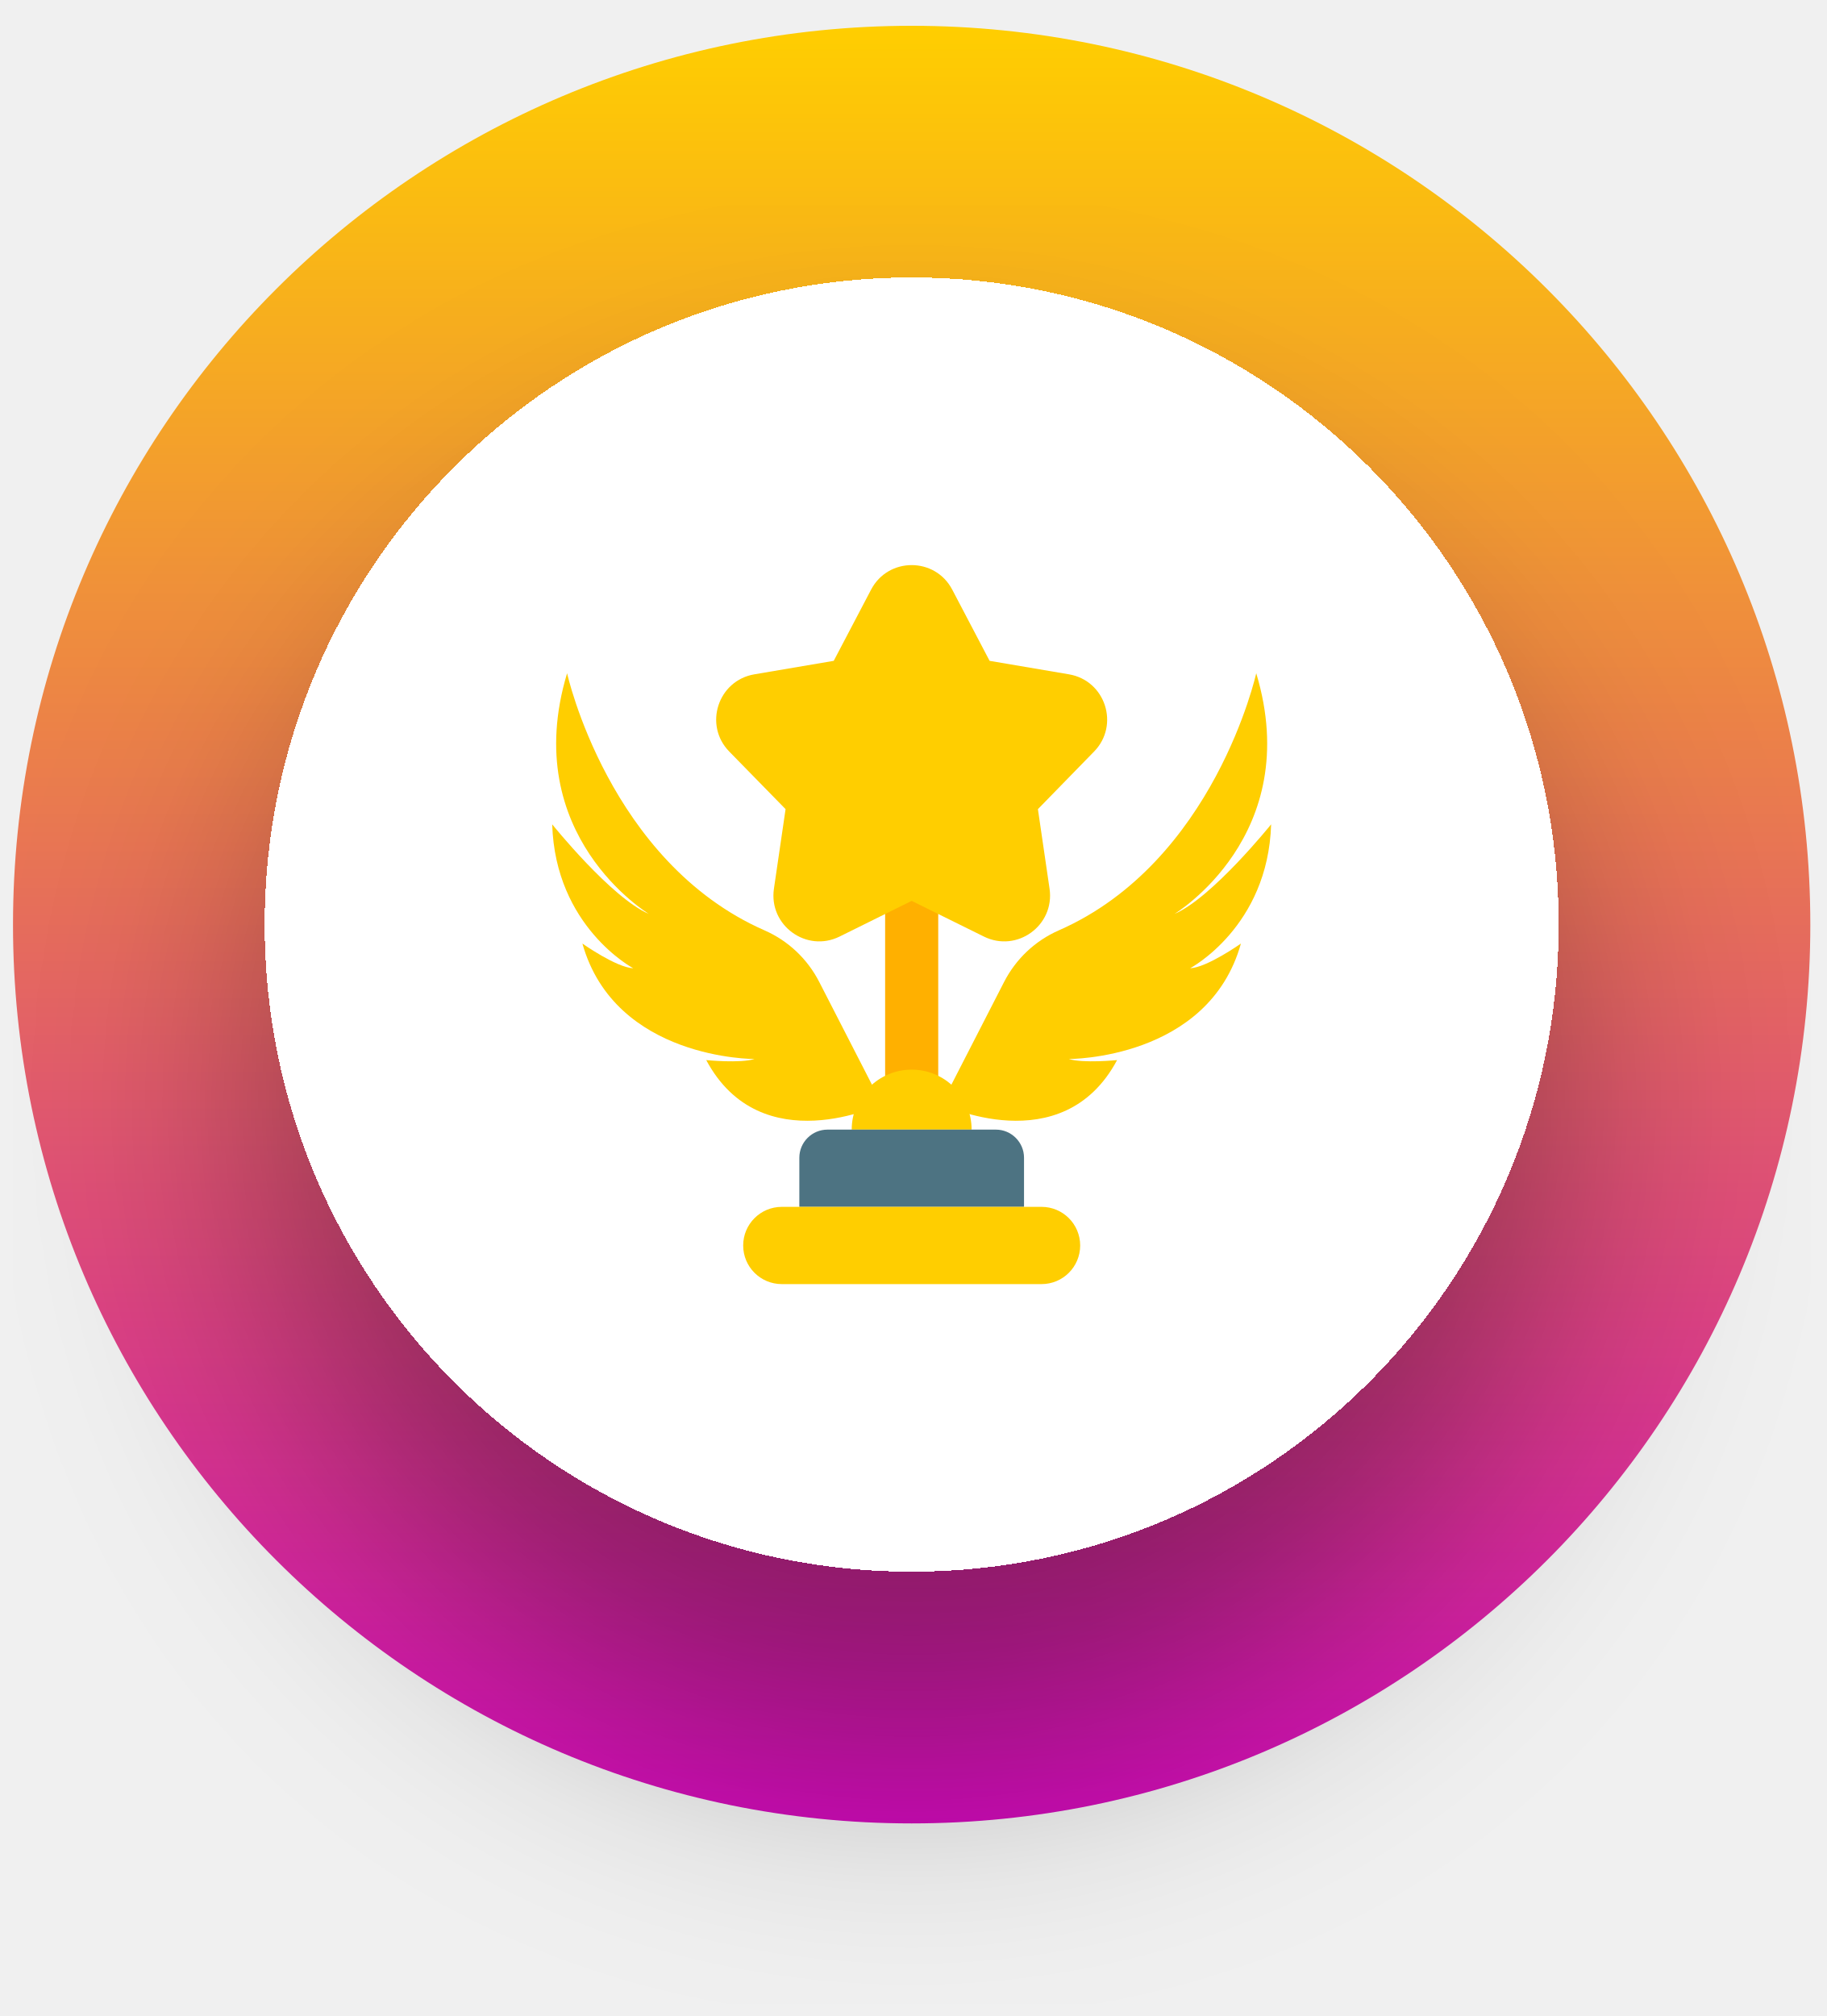
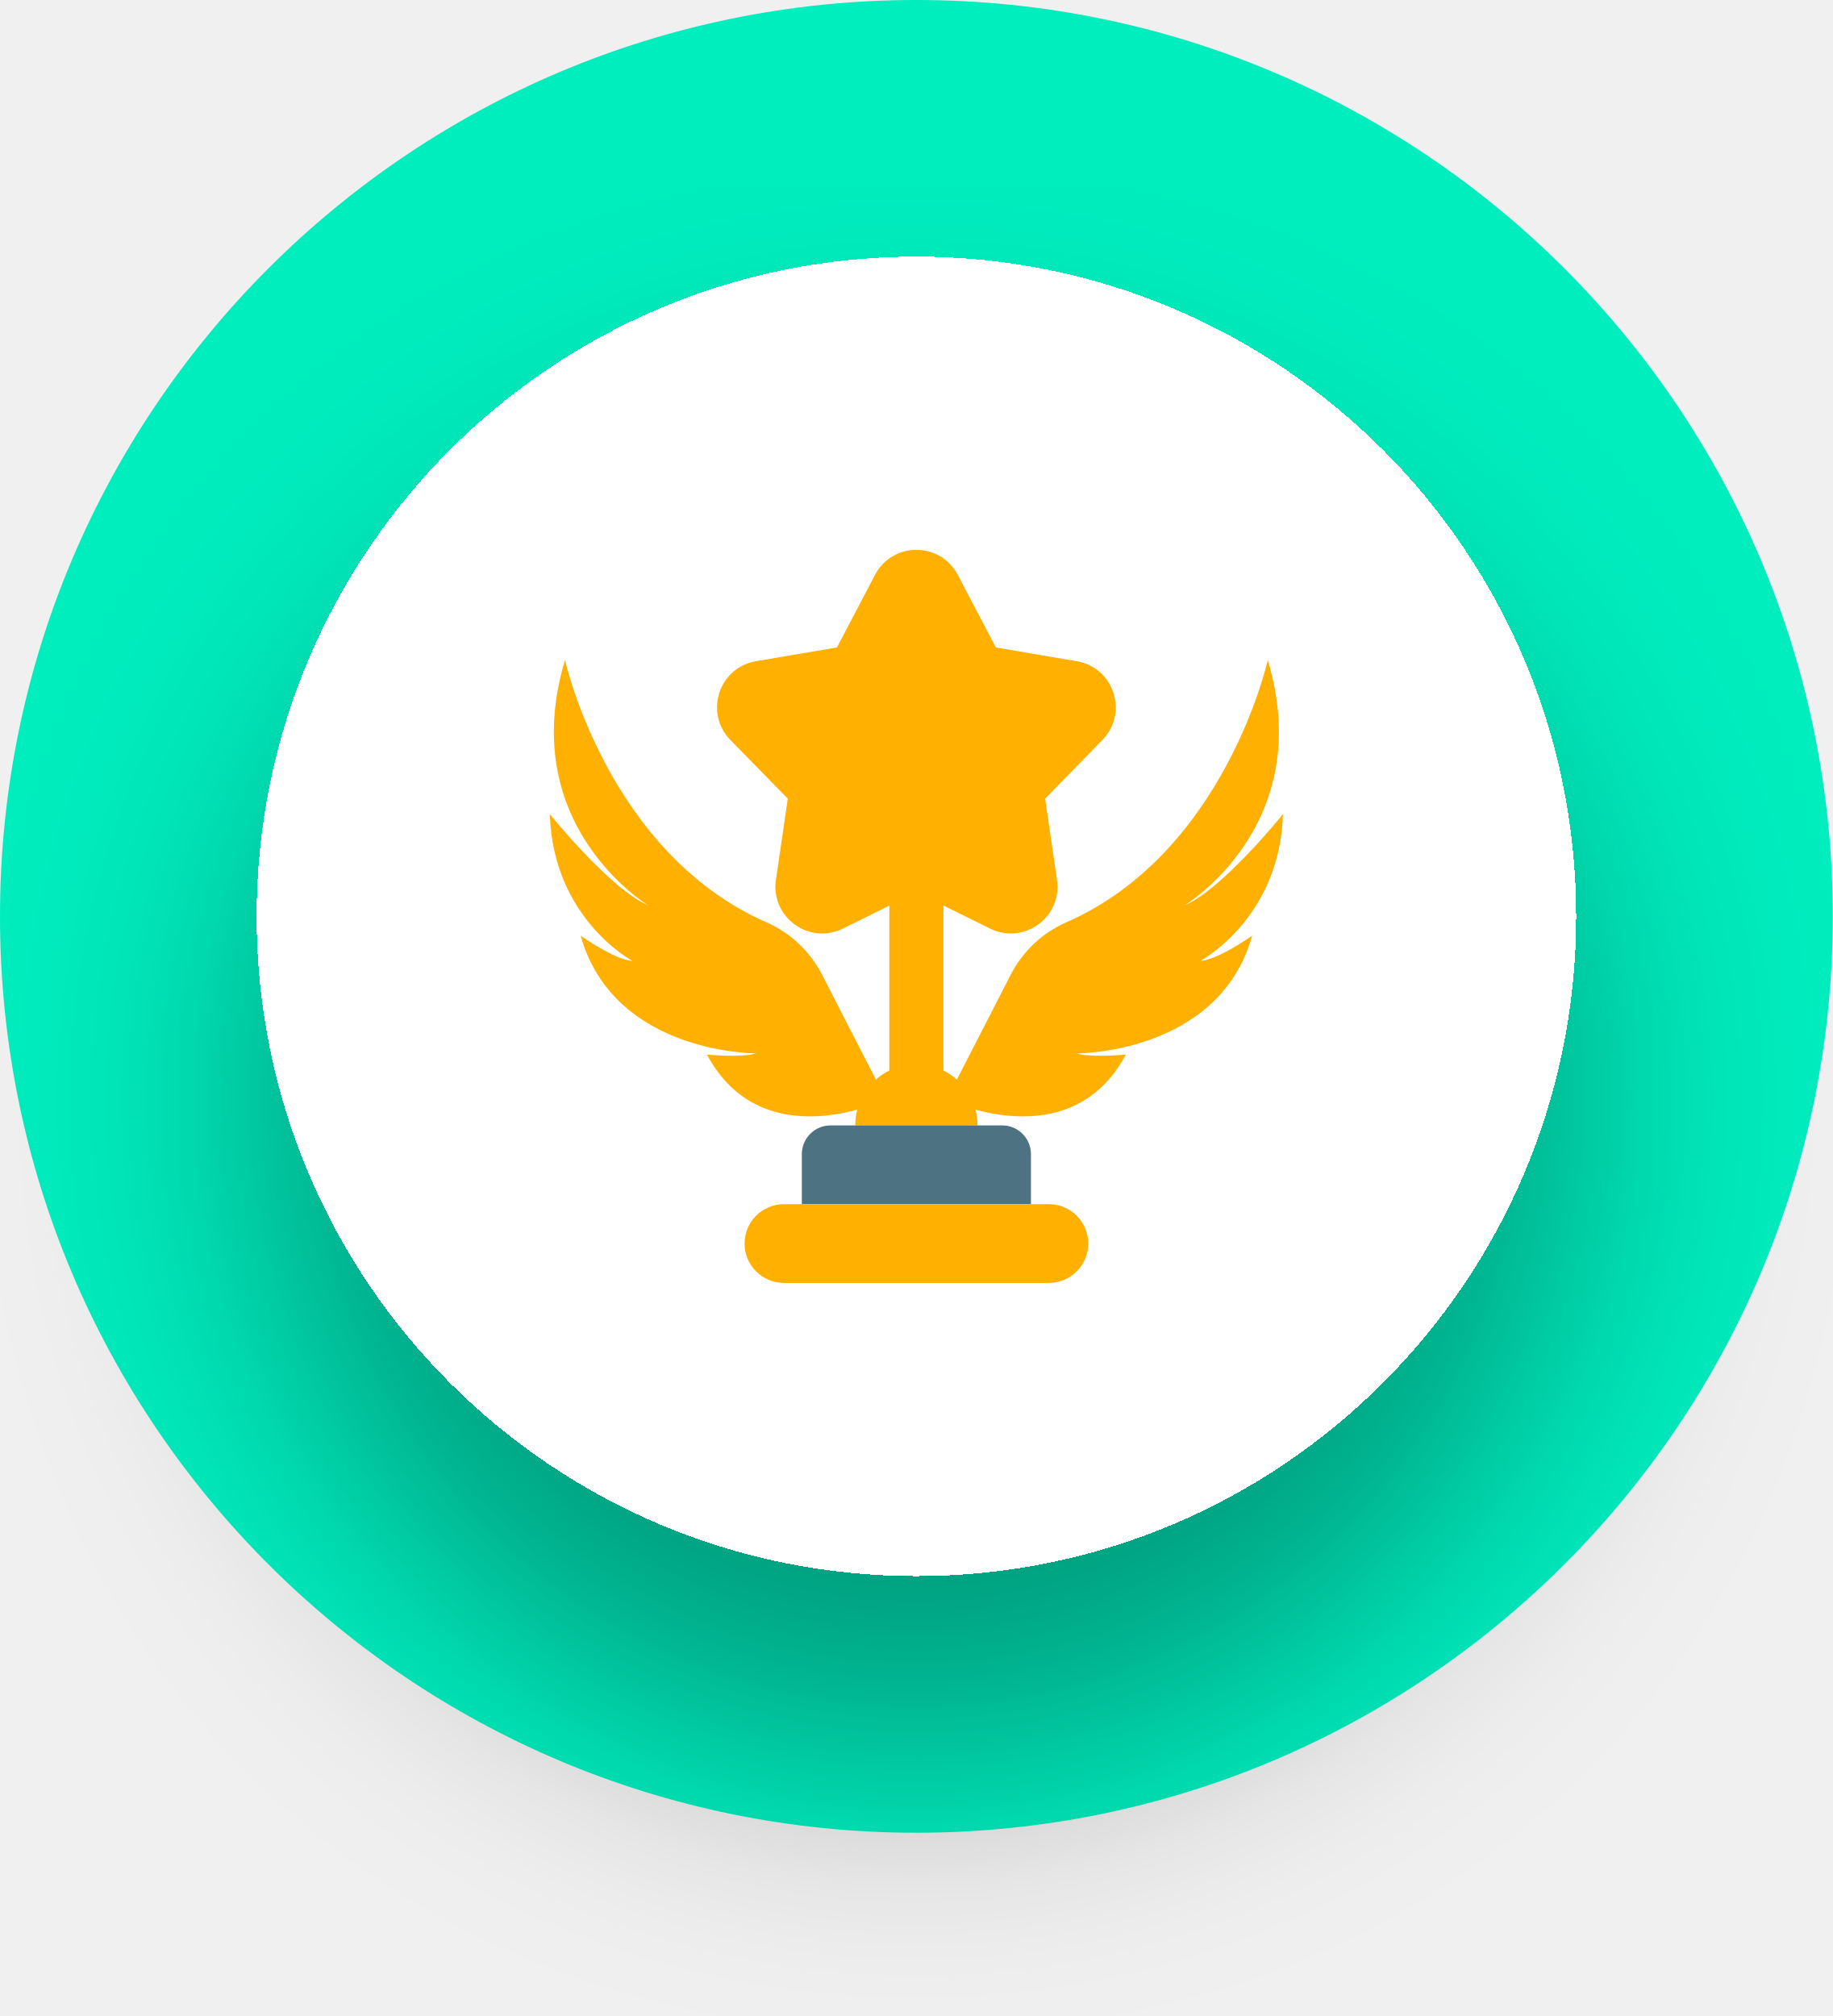
- <svg xmlns="http://www.w3.org/2000/svg" width="58" height="64" viewBox="0 0 58 64" fill="none">
-   <rect x="0.413" y="0.819" width="57.067" height="57.067" rx="28.533" fill="url(#paint0_linear_255_6682)" />
-   <g filter="url(#filter0_d_255_6682)">
-     <rect x="8.403" y="8.808" width="41.088" height="41.088" rx="20.544" fill="white" shape-rendering="crispEdges" />
-     <g clip-path="url(#clip0_255_6682)">
-       <path d="M39.887 21.372C39.887 21.372 38.563 27.364 33.619 29.535C32.866 29.865 32.255 30.444 31.88 31.175L29.892 35.05C29.892 35.05 33.726 36.913 35.469 33.654C35.469 33.654 34.395 33.761 33.936 33.619C33.936 33.619 38.367 33.645 39.401 29.954C39.401 29.954 38.323 30.716 37.788 30.738C37.788 30.738 40.262 29.428 40.36 26.169C40.36 26.169 38.487 28.5 37.293 29.013C37.288 29.013 41.439 26.525 39.887 21.372Z" fill="#FFCE00" />
-       <path d="M18.006 21.372C18.006 21.372 19.33 27.364 24.274 29.535C25.028 29.865 25.639 30.444 26.013 31.175L28.002 35.05C28.002 35.05 24.167 36.913 22.424 33.654C22.424 33.654 23.499 33.761 23.958 33.619C23.958 33.619 19.531 33.645 18.492 29.954C18.492 29.954 19.571 30.716 20.106 30.738C20.106 30.738 17.631 29.428 17.533 26.169C17.533 26.169 19.406 28.5 20.601 29.013C20.605 29.013 16.454 26.525 18.006 21.372Z" fill="#FFCE00" />
-       <path d="M28.104 28.558H29.79V34.265H28.104V28.558Z" fill="#FFB000" />
-       <path d="M27.043 35.861C27.043 34.809 27.895 33.957 28.947 33.957C29.999 33.957 30.85 34.809 30.85 35.861H27.043Z" fill="#FFCE00" />
-       <path d="M26.272 35.861H31.622C32.112 35.861 32.514 36.262 32.514 36.753V38.313H25.38V36.753C25.38 36.262 25.781 35.861 26.272 35.861Z" fill="#4D7382" />
-       <path d="M24.823 38.313H33.071C33.748 38.313 34.297 38.862 34.297 39.539C34.297 40.217 33.748 40.765 33.071 40.765H24.823C24.145 40.765 23.597 40.217 23.597 39.539C23.597 38.862 24.145 38.313 24.823 38.313Z" fill="#FFCE00" />
-       <path d="M30.235 18.719L31.421 20.979L33.94 21.407C35.099 21.603 35.558 23.021 34.738 23.859L32.955 25.687L33.325 28.215C33.494 29.379 32.29 30.253 31.238 29.731L28.947 28.599L26.66 29.731C25.607 30.253 24.404 29.379 24.573 28.215L24.943 25.687L23.155 23.859C22.335 23.021 22.794 21.603 23.953 21.407L26.472 20.979L27.658 18.719C28.202 17.68 29.691 17.68 30.235 18.719Z" fill="#FFCE00" />
+ <svg xmlns="http://www.w3.org/2000/svg" width="50" height="55" viewBox="0 0 50 55" fill="none">
+   <rect width="50" height="50" rx="25" fill="#00EDBE" />
+   <g filter="url(#filter0_d_493_1512)">
+     <rect x="7" y="7" width="36" height="36" rx="18" fill="white" shape-rendering="crispEdges" />
+     <g clip-path="url(#clip0_493_1512)">
+       <path d="M34.586 18.008C34.586 18.008 33.426 23.258 29.094 25.16C28.434 25.449 27.898 25.957 27.57 26.598L25.828 29.992C25.828 29.992 29.188 31.625 30.715 28.77C30.715 28.77 29.773 28.863 29.371 28.738C29.371 28.738 33.254 28.762 34.16 25.527C34.16 25.527 33.215 26.195 32.746 26.215C32.746 26.215 34.914 25.066 35 22.211C35 22.211 33.359 24.254 32.312 24.703C32.309 24.703 35.945 22.523 34.586 18.008Z" fill="#FFB000" />
+       <path d="M15.414 18.008C15.414 18.008 16.574 23.258 20.906 25.16C21.566 25.449 22.102 25.957 22.43 26.598L24.172 29.992C24.172 29.992 20.812 31.625 19.285 28.77C19.285 28.77 20.227 28.863 20.629 28.738C20.629 28.738 16.75 28.762 15.84 25.527C15.84 25.527 16.785 26.195 17.254 26.215C17.254 26.215 15.086 25.066 15 22.211C15 22.211 16.641 24.254 17.688 24.703C17.691 24.703 14.055 22.523 15.414 18.008Z" fill="#FFB000" />
+       <path d="M24.262 24.305H25.738V29.305H24.262V24.305Z" fill="#FFB000" />
+       <path d="M23.332 30.703C23.332 29.781 24.078 29.035 25 29.035C25.922 29.035 26.668 29.781 26.668 30.703H23.332Z" fill="#FFB000" />
+       <path d="M22.656 30.703H27.344C27.773 30.703 28.125 31.055 28.125 31.484V32.852H21.875V31.484C21.875 31.055 22.227 30.703 22.656 30.703Z" fill="#4D7382" />
+       <path d="M21.387 32.852H28.613C29.207 32.852 29.688 33.332 29.688 33.926C29.688 34.52 29.207 35 28.613 35H21.387C20.793 35 20.312 34.52 20.312 33.926C20.312 33.332 20.793 32.852 21.387 32.852Z" fill="#FFB000" />
+       <path d="M26.129 15.684L27.168 17.664L29.375 18.039C30.391 18.211 30.793 19.453 30.074 20.188L28.512 21.789L28.836 24.004C28.984 25.023 27.93 25.789 27.008 25.332L25 24.34L22.996 25.332C22.074 25.789 21.02 25.023 21.168 24.004L21.492 21.789L19.926 20.188C19.207 19.453 19.609 18.211 20.625 18.039L22.832 17.664L23.871 15.684C24.348 14.773 25.652 14.773 26.129 15.684Z" fill="#FFB000" />
    </g>
  </g>
  <defs>
-     <filter id="filter0_d_255_6682" x="0.413" y="6.525" width="57.067" height="57.067" filterUnits="userSpaceOnUse" color-interpolation-filters="sRGB">
+     <filter id="filter0_d_493_1512" x="0" y="5" width="50" height="50" filterUnits="userSpaceOnUse" color-interpolation-filters="sRGB">
      <feFlood flood-opacity="0" result="BackgroundImageFix" />
      <feColorMatrix in="SourceAlpha" type="matrix" values="0 0 0 0 0 0 0 0 0 0 0 0 0 0 0 0 0 0 127 0" result="hardAlpha" />
-       <feOffset dy="5.707" />
-       <feGaussianBlur stdDeviation="3.995" />
+       <feOffset dy="5" />
+       <feGaussianBlur stdDeviation="3.5" />
      <feComposite in2="hardAlpha" operator="out" />
      <feColorMatrix type="matrix" values="0 0 0 0 0 0 0 0 0 0 0 0 0 0 0 0 0 0 0.34 0" />
-       <feBlend mode="normal" in2="BackgroundImageFix" result="effect1_dropShadow_255_6682" />
-       <feBlend mode="normal" in="SourceGraphic" in2="effect1_dropShadow_255_6682" result="shape" />
+       <feBlend mode="normal" in2="BackgroundImageFix" result="effect1_dropShadow_493_1512" />
+       <feBlend mode="normal" in="SourceGraphic" in2="effect1_dropShadow_493_1512" result="shape" />
    </filter>
-     <linearGradient id="paint0_linear_255_6682" x1="28.947" y1="0.819" x2="28.947" y2="57.885" gradientUnits="userSpaceOnUse">
-       <stop stop-color="#FFCE00" />
-       <stop offset="1" stop-color="#CE0BB7" />
-     </linearGradient>
-     <clipPath id="clip0_255_6682">
-       <rect width="22.827" height="22.827" fill="white" transform="translate(17.5334 17.9385)" />
+     <clipPath id="clip0_493_1512">
+       <rect width="20" height="20" fill="white" transform="translate(15 15)" />
    </clipPath>
  </defs>
</svg>
